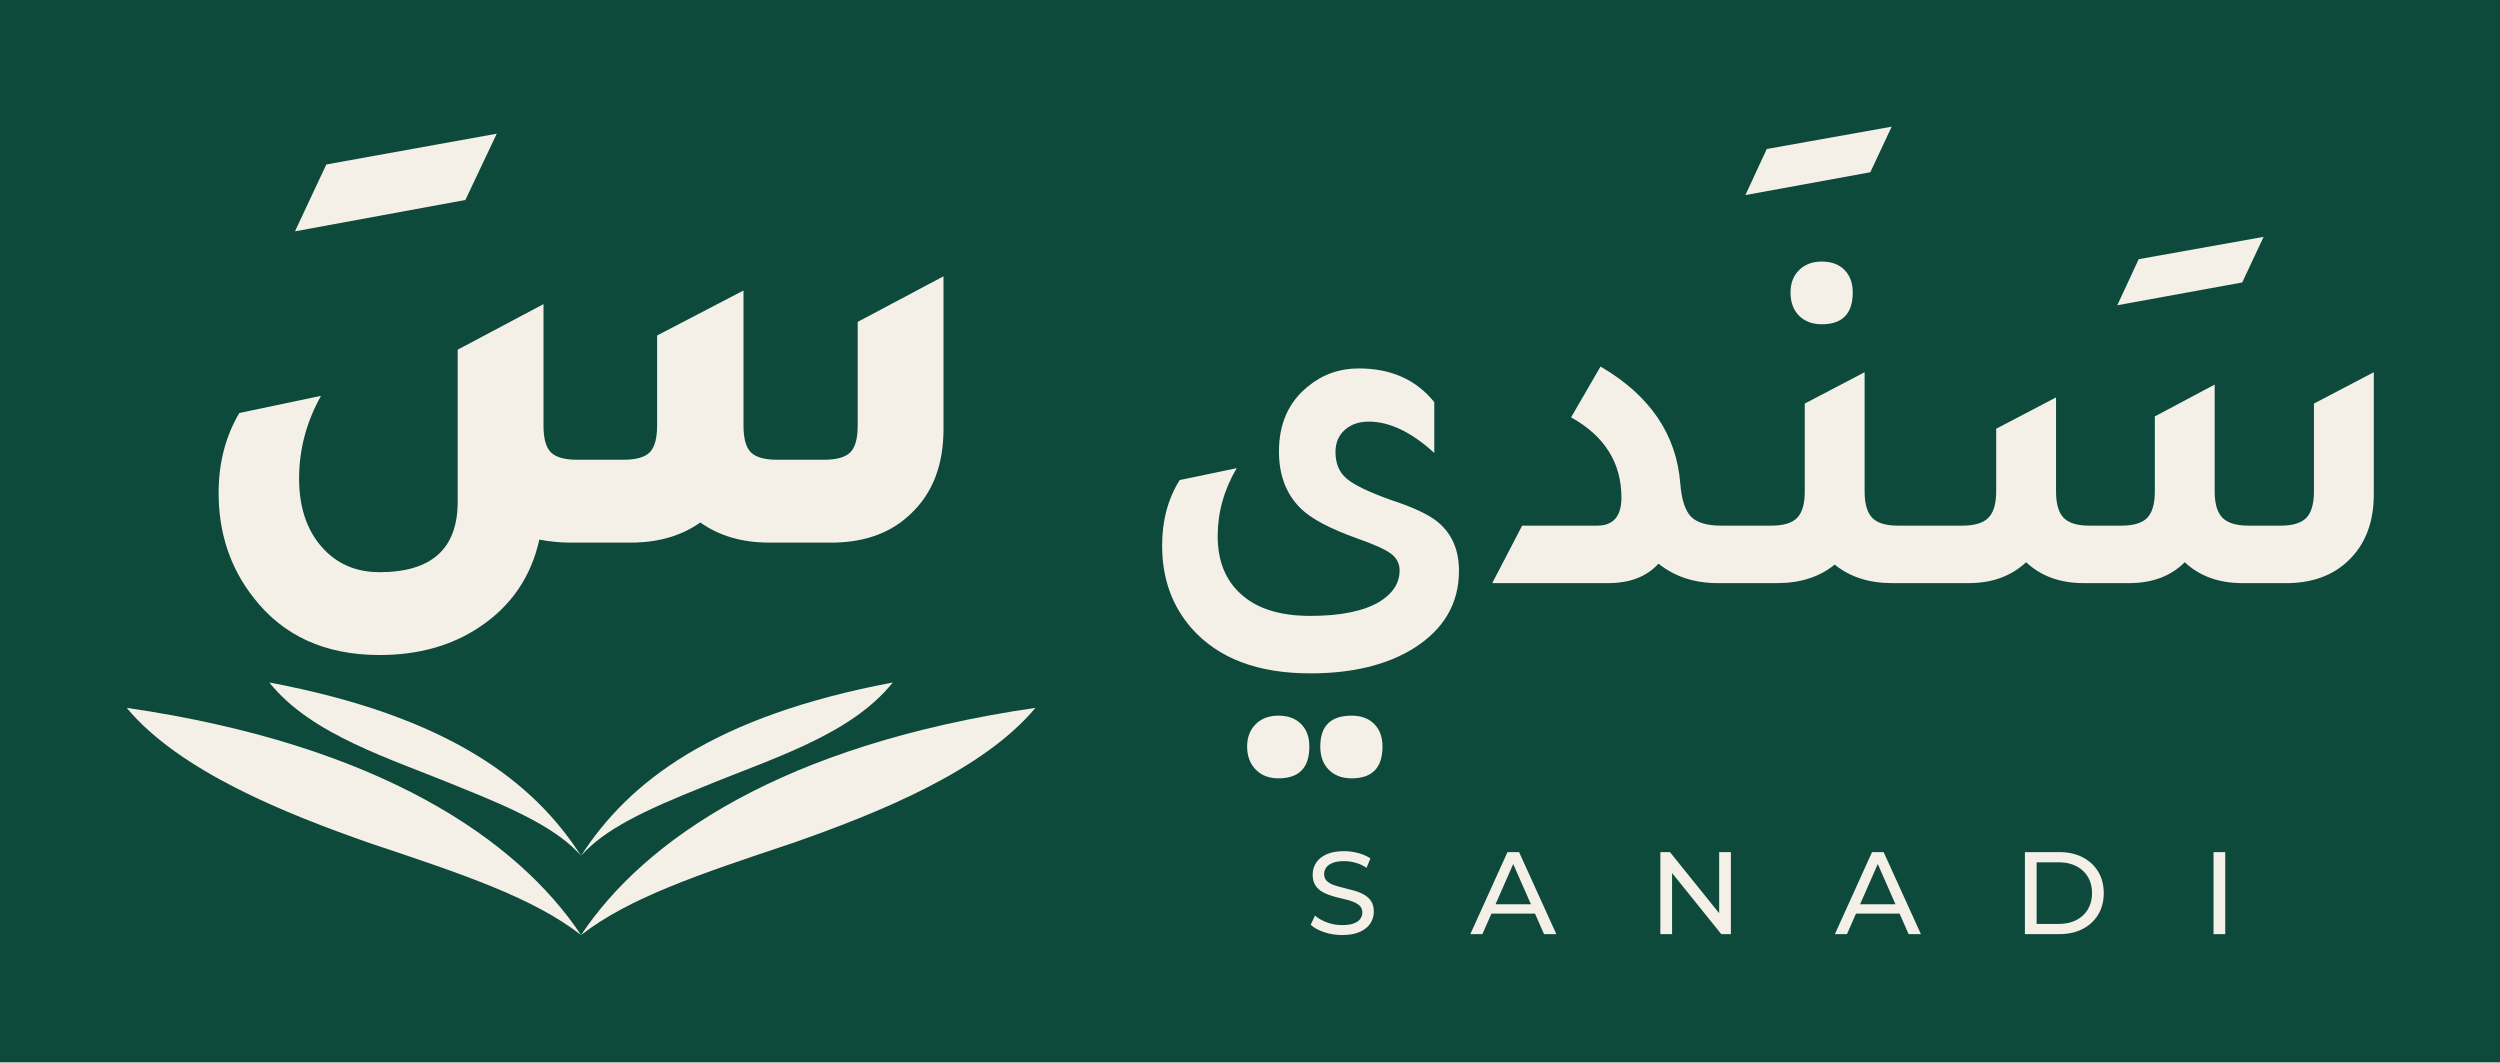
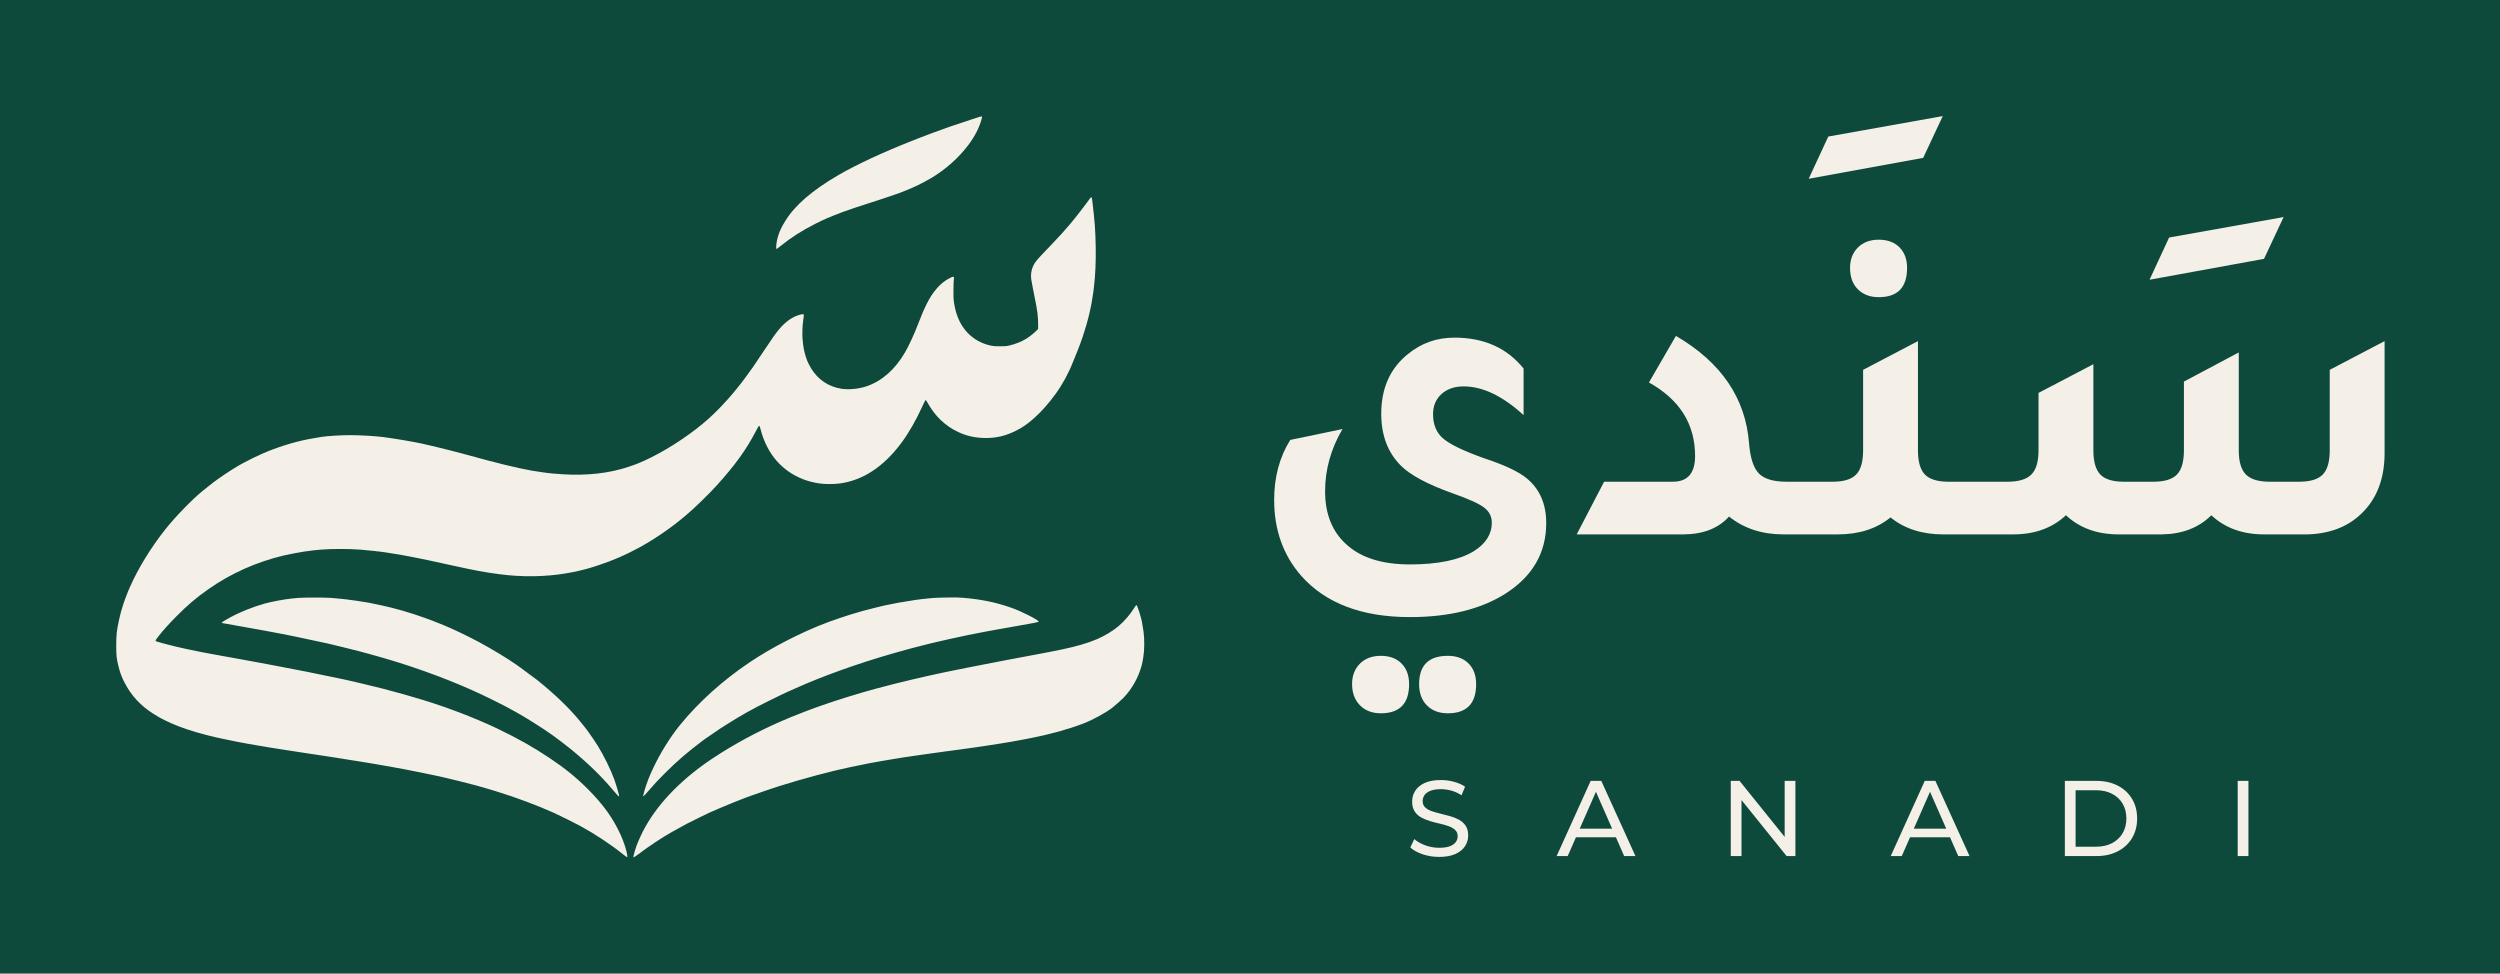
- <svg xmlns="http://www.w3.org/2000/svg" viewBox="0 0 1579 671">
-   <rect width="1579" height="671" fill="#0D4A3C" />
+ <svg xmlns="http://www.w3.org/2000/svg" viewBox="0 0 1723 671">
+   <rect width="1723" height="671" fill="#0D4A3C" />
  <g fill="#F4F0E8">
-     <g transform="translate(33.3,-20.1) scale(0.6674)">
-       <path d="M229.24 249.04 258.92 185.76 420.2 156.64 390.52 219.36ZM761.8 334.72 843.0 291.6V436.08Q843.0 487.6 811.64 516.72Q784.76 542.48 740.52 543.6H677.8Q639.72 543.6 612.84 524.56Q587.64 542.48 551.24 543.6H489.08Q475.64 543.6 460.52 540.8Q448.76 593.44 404.52 623.12Q364.76 650.0 309.32 650.0Q232.04 650.0 190.04 595.68Q157.0 553.68 157.0 496.56Q157.0 454.0 176.6 420.96L253.88 404.72Q233.16 441.68 233.16 483.12Q233.16 522.88 254.16 547.24Q275.16 571.6 309.32 571.6Q383.24 571.6 383.24 504.96V361.04L464.44 317.92V432.72Q464.44 451.2 471.44 458.2Q478.44 465.2 496.36 465.2H540.04Q557.96 465.2 564.96 458.2Q571.96 451.2 571.96 432.72V347.6L653.72 305.04V432.72Q653.72 451.2 660.72 458.2Q667.72 465.2 685.64 465.2H729.88Q747.8 465.2 754.8 458.2Q761.8 451.2 761.8 432.72Z" />
-       <path d="M500,915 C560,825 690,735 930,700 C880,760 780,800 700,828 C610,858 545,880 500,915 Z" />
-       <path d="M500,840 C545,770 625,708 795,676 C755,726 680,748 615,775 C560,797 522,815 500,840 Z" />
-       <path d="M500,915 C440,825 310,735 70,700 C120,760 220,800 300,828 C390,858 455,880 500,915 Z" />
-       <path d="M500,840 C455,770 375,708 205,676 C245,726 320,748 385,775 C440,797 478,815 500,840 Z" />
+     <g transform="translate(80.0,80.0) scale(0.37849) translate(-64.0,-35.0)">
+       <path fill-rule="evenodd" d="M1011.20,1381.88C1034.39,1364.43 1057.38,1349.11 1076.50,1338.37C1098.88,1325.79 1107.26,1321.37 1126.25,1312.14C1145.52,1302.77 1145.18,1302.93 1164.00,1294.89C1177.57,1289.09 1201.09,1279.58 1209.25,1276.59C1212.28,1275.48 1217.00,1273.74 1219.75,1272.73C1229.93,1268.96 1260.50,1258.57 1272.50,1254.80C1315.43,1241.30 1366.03,1227.79 1401.00,1220.49C1431.06,1214.21 1444.34,1211.64 1459.00,1209.24C1461.61,1208.82 1470.39,1207.34 1478.50,1205.96C1494.30,1203.28 1503.59,1201.84 1520.25,1199.50C1526.03,1198.69 1532.28,1197.79 1534.16,1197.50C1536.03,1197.21 1544.02,1196.10 1551.91,1195.02C1559.79,1193.93 1570.41,1192.47 1575.50,1191.76C1580.59,1191.05 1589.92,1189.81 1596.25,1189.00C1602.58,1188.19 1613.15,1186.73 1619.75,1185.75C1626.35,1184.77 1633.55,1183.74 1635.75,1183.46C1637.95,1183.18 1643.12,1182.40 1647.25,1181.73C1658.85,1179.84 1663.52,1179.12 1673.25,1177.72C1678.20,1177.00 1686.53,1175.63 1691.75,1174.68C1696.97,1173.72 1702.38,1172.74 1703.75,1172.50C1709.54,1171.50 1714.99,1170.50 1718.50,1169.78C1720.56,1169.36 1725.85,1168.33 1730.25,1167.48C1763.21,1161.15 1798.24,1151.48 1824.08,1141.58C1842.66,1134.46 1866.13,1121.69 1878.59,1111.92C1883.88,1107.77 1895.26,1097.62 1898.76,1093.93C1914.04,1077.82 1925.62,1057.21 1931.31,1036.00C1932.64,1031.05 1932.74,1030.54 1934.42,1020.75C1936.63,1007.82 1936.86,988.08 1934.95,974.00C1934.11,967.84 1932.48,957.87 1932.00,956.00C1931.75,955.04 1930.95,951.66 1930.21,948.50C1928.95,943.07 1925.51,932.44 1923.46,927.67C1922.95,926.48 1922.22,925.50 1921.82,925.50C1921.43,925.50 1919.60,927.94 1917.76,930.91C1910.27,942.99 1899.93,954.93 1889.00,964.12C1879.00,972.53 1864.48,981.29 1850.50,987.36C1833.93,994.55 1812.39,1000.85 1785.00,1006.52C1778.26,1007.91 1771.74,1009.23 1770.50,1009.46C1769.26,1009.69 1765.89,1010.34 1763.00,1010.91C1760.11,1011.49 1754.04,1012.65 1749.50,1013.50C1744.96,1014.36 1739.56,1015.38 1737.50,1015.77C1735.44,1016.17 1730.71,1017.05 1727.00,1017.74C1723.29,1018.42 1714.85,1020.00 1708.25,1021.26C1696.02,1023.59 1689.76,1024.77 1681.75,1026.25C1670.63,1028.31 1651.04,1032.11 1645.50,1033.27C1643.71,1033.65 1637.97,1034.77 1632.75,1035.77C1627.53,1036.76 1618.75,1038.48 1613.25,1039.59C1607.75,1040.69 1601.11,1042.02 1598.50,1042.53C1595.89,1043.04 1589.92,1044.26 1585.25,1045.24C1580.58,1046.21 1573.38,1047.69 1569.25,1048.53C1565.12,1049.36 1560.96,1050.25 1560.00,1050.51C1558.37,1050.94 1552.41,1052.25 1541.75,1054.54C1539.28,1055.07 1535.90,1055.82 1534.25,1056.21C1532.60,1056.61 1528.78,1057.50 1525.75,1058.20C1522.72,1058.90 1517.66,1060.07 1514.50,1060.81C1497.17,1064.82 1468.15,1072.12 1448.00,1077.54C1418.43,1085.49 1374.52,1099.05 1350.25,1107.74C1346.67,1109.02 1341.28,1110.93 1338.25,1111.98C1331.66,1114.27 1326.00,1116.37 1319.25,1119.01C1293.67,1129.00 1289.98,1130.50 1274.25,1137.37C1231.14,1156.17 1190.35,1178.22 1152.00,1203.44C1096.46,1239.97 1053.18,1283.77 1027.90,1329.01C1023.55,1336.80 1021.14,1341.52 1019.35,1345.75C1018.65,1347.40 1017.07,1350.91 1015.83,1353.55C1010.65,1364.62 1004.57,1385.00 1006.45,1385.00C1006.78,1385.00 1008.92,1383.59 1011.20,1381.88Z M994.85,1381.38C994.12,1373.69 988.70,1356.84 982.75,1343.75C969.16,1313.85 951.18,1288.69 923.76,1261.21C902.07,1239.46 881.38,1222.61 853.75,1204.18C822.36,1183.24 795.85,1168.34 756.25,1149.37C739.14,1141.17 709.61,1128.68 689.50,1121.14C677.20,1116.52 668.96,1113.47 667.50,1113.00C666.81,1112.77 661.64,1110.98 656.00,1109.01C618.45,1095.90 560.93,1079.70 511.25,1068.23C506.85,1067.21 499.60,1065.51 495.14,1064.44C490.68,1063.38 484.38,1061.94 481.14,1061.24C439.32,1052.27 381.75,1040.79 343.25,1033.74C333.35,1031.93 321.20,1029.68 316.25,1028.74C305.84,1026.76 292.02,1024.22 286.25,1023.23C284.05,1022.85 280.45,1022.21 278.25,1021.80C276.05,1021.39 271.66,1020.59 268.50,1020.03C265.34,1019.46 259.49,1018.42 255.50,1017.70C251.51,1016.99 242.40,1015.32 235.25,1013.99C228.10,1012.66 221.01,1011.34 219.50,1011.06C216.20,1010.44 205.72,1008.28 192.75,1005.53C180.36,1002.91 163.36,998.90 158.00,997.32C155.66,996.64 151.39,995.48 148.50,994.76C139.67,992.53 136.51,991.45 135.99,990.48C135.58,989.72 136.45,988.34 140.95,982.56C149.44,971.67 159.10,960.90 173.25,946.57C193.76,925.77 209.84,912.09 232.07,896.50C273.23,867.64 319.24,847.08 369.50,835.08C377.16,833.25 399.18,829.03 406.29,828.03C421.69,825.87 425.27,825.45 438.00,824.39C456.22,822.87 488.13,822.88 508.25,824.43C525.48,825.75 546.90,828.17 559.67,830.23C580.63,833.60 590.34,835.29 599.09,837.05C604.68,838.18 611.05,839.43 613.25,839.83C620.65,841.16 645.22,846.39 663.50,850.52C669.41,851.86 680.21,854.21 687.50,855.75C694.79,857.28 703.79,859.19 707.50,859.99C729.45,864.71 756.61,868.97 777.51,870.97C818.45,874.89 859.09,872.94 896.50,865.24C914.10,861.62 925.82,858.46 942.75,852.77C970.16,843.57 990.74,834.65 1015.75,821.14C1041.81,807.06 1071.67,786.86 1094.67,767.75C1097.98,765.00 1101.49,762.08 1102.47,761.27C1116.10,749.94 1144.20,722.62 1158.04,707.25C1191.64,669.93 1210.99,643.12 1228.69,609.37C1232.52,602.06 1234.38,599.00 1234.98,599.00C1235.63,599.00 1236.15,600.17 1237.21,604.12C1240.95,617.96 1244.14,626.41 1249.85,637.63C1268.46,674.17 1303.17,698.30 1345.34,704.01C1355.43,705.38 1371.55,705.38 1381.60,704.02C1423.86,698.30 1461.20,673.83 1493.55,630.65C1507.07,612.61 1520.98,588.36 1532.79,562.27C1535.56,556.15 1537.63,552.19 1538.10,552.10C1538.64,552.00 1539.82,553.63 1541.90,557.35C1555.53,581.81 1573.76,599.15 1597.69,610.43C1613.06,617.68 1629.32,621.17 1647.75,621.20C1667.51,621.23 1684.09,617.23 1702.54,607.98C1715.18,601.64 1723.33,595.97 1736.00,584.70C1748.96,573.17 1762.35,558.08 1774.56,541.25C1787.53,523.36 1798.65,502.89 1806.86,481.76C1807.82,479.29 1809.02,476.36 1809.52,475.26C1810.42,473.27 1812.74,467.51 1816.17,458.75C1827.35,430.19 1836.19,399.34 1840.74,373.00C1842.66,361.84 1842.95,360.03 1843.45,355.75C1843.74,353.27 1844.32,348.44 1844.73,345.00C1847.16,324.85 1848.26,300.12 1847.85,274.75C1847.32,242.76 1846.25,228.10 1841.48,188.14C1841.06,184.59 1840.35,182.50 1839.57,182.50C1839.35,182.50 1838.41,183.57 1837.48,184.88C1828.90,196.94 1811.26,219.72 1801.57,231.25C1791.18,243.62 1780.18,255.73 1766.25,270.15C1740.67,296.63 1737.82,299.93 1734.27,307.25C1730.45,315.11 1729.12,324.31 1730.55,332.94C1731.66,339.67 1734.54,354.62 1737.22,367.62C1741.57,388.73 1743.00,400.23 1743.00,414.20L1743.00,422.72L1738.88,426.76C1734.53,431.02 1727.00,436.92 1721.44,440.42C1713.29,445.56 1700.98,450.47 1690.39,452.82C1684.79,454.06 1683.30,454.18 1673.50,454.20C1664.26,454.23 1662.01,454.07 1657.47,453.12C1622.90,445.88 1598.80,420.29 1591.30,382.85C1588.85,370.64 1588.75,369.43 1588.79,353.00C1588.82,344.30 1589.09,335.40 1589.40,333.13C1589.72,330.86 1589.84,328.67 1589.68,328.25C1589.21,327.01 1587.42,327.38 1582.71,329.70C1571.42,335.27 1561.64,343.85 1552.50,356.23C1547.10,363.55 1541.11,374.19 1536.03,385.50C1534.86,388.11 1533.45,391.23 1532.91,392.43C1531.50,395.55 1527.89,404.57 1524.69,413.00C1517.59,431.66 1507.75,453.02 1500.52,465.43C1482.51,496.37 1458.78,517.34 1430.91,526.93C1416.48,531.89 1398.36,533.66 1384.46,531.46C1361.54,527.84 1342.42,515.07 1330.04,495.12C1327.29,490.67 1323.40,483.11 1322.22,479.89C1317.19,466.16 1315.06,455.82 1313.95,439.82C1313.28,430.18 1313.84,415.90 1315.23,406.75C1317.11,394.46 1317.24,394.69 1309.32,396.71C1296.38,400.00 1283.04,409.24 1271.83,422.66C1264.60,431.32 1260.48,437.11 1245.26,460.00C1224.30,491.51 1221.57,495.46 1208.78,512.69C1188.99,539.36 1165.39,565.73 1143.94,585.13C1115.00,611.30 1073.57,639.24 1037.16,657.13C1021.22,664.96 1013.64,668.12 998.37,673.29C962.73,685.36 921.79,690.07 877.16,687.25C865.70,686.52 850.06,685.16 848.50,684.75C848.09,684.64 844.15,684.09 839.75,683.53C816.13,680.52 785.95,673.97 739.75,661.81C727.61,658.61 712.91,654.61 707.50,653.02C705.44,652.41 699.14,650.72 693.50,649.26C687.86,647.80 678.41,645.34 672.50,643.80C659.93,640.51 636.41,634.86 621.00,631.43C606.00,628.08 570.03,622.00 550.50,619.50C535.62,617.59 508.42,616.02 490.25,616.01C473.00,616.00 449.43,617.46 437.50,619.28C404.83,624.26 379.96,630.65 349.84,641.80C327.17,650.19 297.79,664.54 278.22,676.78C268.43,682.91 254.95,691.92 248.75,696.48C247.38,697.50 244.45,699.65 242.25,701.26C240.05,702.87 235.01,706.80 231.06,709.97C227.10,713.15 223.02,716.42 221.99,717.25C203.18,732.34 172.62,763.79 153.72,787.50C128.20,819.52 104.12,858.70 89.64,891.75C88.67,893.95 87.32,896.99 86.64,898.50C84.81,902.54 78.75,918.69 77.04,924.08C73.39,935.60 71.40,942.97 69.34,952.50C65.09,972.18 64.34,979.05 64.29,998.75C64.24,1016.87 64.84,1022.55 68.27,1036.50C71.17,1048.29 73.87,1055.67 78.85,1065.46C91.34,1090.03 108.45,1108.65 132.25,1123.58C141.66,1129.48 143.69,1130.63 152.78,1135.16C169.24,1143.37 186.48,1149.93 210.00,1156.93C220.51,1160.06 237.72,1164.54 245.75,1166.24C247.95,1166.71 253.24,1167.85 257.50,1168.78C271.12,1171.75 292.43,1175.98 303.00,1177.80C308.64,1178.77 314.94,1179.86 317.00,1180.23C335.17,1183.43 358.65,1187.25 380.25,1190.50C387.68,1191.62 397.35,1193.10 401.75,1193.79C406.15,1194.48 411.94,1195.37 414.63,1195.77C417.31,1196.17 421.81,1196.85 424.63,1197.27C427.44,1197.70 431.32,1198.27 433.25,1198.55C435.18,1198.84 438.77,1199.38 441.25,1199.76C443.73,1200.14 448.11,1200.81 451.00,1201.25C457.79,1202.26 461.18,1202.79 467.00,1203.73C469.61,1204.15 477.94,1205.50 485.50,1206.73C493.06,1207.95 501.61,1209.30 504.50,1209.72C507.39,1210.15 513.69,1211.17 518.50,1212.00C523.31,1212.82 530.17,1213.95 533.75,1214.51C537.33,1215.07 540.56,1215.63 540.95,1215.77C541.33,1215.91 543.13,1216.24 544.95,1216.51C546.76,1216.78 550.73,1217.45 553.75,1218.00C556.77,1218.55 563.75,1219.79 569.25,1220.75C583.36,1223.21 592.97,1225.07 625.00,1231.56C636.96,1233.98 649.67,1236.64 653.25,1237.47C656.83,1238.30 662.79,1239.68 666.50,1240.54C678.42,1243.30 700.02,1248.71 719.25,1253.76C725.91,1255.50 736.76,1258.62 745.25,1261.23C749.38,1262.50 755.00,1264.22 757.75,1265.07C792.16,1275.64 832.12,1290.61 862.00,1304.11C870.77,1308.08 902.03,1323.63 909.09,1327.55C925.05,1336.39 937.05,1343.65 949.75,1352.15C967.13,1363.77 973.57,1368.44 987.95,1379.86C991.14,1382.40 994.06,1384.48 994.45,1384.49C995.00,1384.50 995.08,1383.86 994.85,1381.38Z M979.82,1271.56C979.23,1267.93 974.49,1252.04 971.59,1244.00C964.81,1225.19 952.60,1200.28 940.84,1181.25C937.14,1175.27 927.97,1161.73 923.56,1155.75C919.26,1149.91 917.29,1147.39 910.28,1138.75C890.13,1113.95 864.10,1088.74 831.49,1062.45C827.98,1059.62 805.07,1042.58 800.28,1039.25C797.92,1037.60 794.58,1035.25 792.87,1034.02C778.33,1023.63 748.35,1005.46 724.75,992.75C706.00,982.64 674.08,967.38 660.50,962.01C659.26,961.52 655.89,960.17 653.00,959.01C639.76,953.67 637.11,952.66 627.25,949.15C596.84,938.34 574.27,931.82 545.50,925.55C525.61,921.22 521.50,920.46 501.64,917.53C485.63,915.16 474.41,913.90 456.00,912.39C445.51,911.53 403.45,911.53 395.00,912.39C391.56,912.74 386.50,913.25 383.75,913.52C370.38,914.86 347.89,919.06 334.75,922.66C313.47,928.50 288.32,938.66 270.50,948.62C256.42,956.49 254.90,957.62 257.62,958.24C259.14,958.58 267.88,960.13 281.50,962.48C297.17,965.17 323.31,969.86 329.00,970.99C331.61,971.51 338.93,972.87 345.25,974.00C370.24,978.50 410.51,986.78 448.75,995.27C454.87,996.63 467.00,999.55 475.00,1001.58C479.26,1002.66 485.90,1004.30 489.75,1005.23C507.79,1009.55 546.79,1020.29 565.50,1026.08C570.86,1027.74 576.94,1029.61 579.00,1030.25C605.03,1038.25 644.11,1052.14 670.50,1062.75C701.96,1075.41 723.25,1084.91 751.25,1098.78C768.80,1107.48 775.69,1111.10 793.00,1120.72C809.66,1129.98 839.99,1149.05 854.05,1159.11C855.31,1160.01 857.79,1161.75 859.55,1162.96C866.25,1167.60 882.90,1180.30 891.72,1187.51C922.38,1212.56 946.10,1235.47 967.76,1260.98C977.11,1271.98 979.03,1274.04 979.61,1273.68C979.89,1273.51 979.98,1272.56 979.82,1271.56Z M1031.09,1266.41C1045.97,1249.27 1049.79,1245.15 1064.48,1230.49C1075.15,1219.82 1084.25,1211.40 1097.75,1199.68C1103.99,1194.26 1121.58,1180.22 1129.25,1174.53C1132.00,1172.49 1135.38,1169.98 1136.75,1168.96C1140.28,1166.35 1160.35,1152.62 1163.84,1150.43C1165.44,1149.42 1171.15,1145.80 1176.54,1142.37C1200.96,1126.80 1223.15,1114.39 1252.25,1100.02C1273.85,1089.35 1282.10,1085.40 1289.50,1082.17C1292.94,1080.66 1298.45,1078.22 1301.75,1076.74C1350.45,1054.87 1414.45,1031.92 1476.50,1014.07C1494.59,1008.87 1499.90,1007.38 1505.25,1006.01C1508.28,1005.24 1514.46,1003.59 1519.00,1002.36C1550.28,993.88 1609.34,980.69 1646.25,973.96C1652.30,972.86 1660.74,971.30 1665.00,970.49C1676.87,968.26 1690.74,965.79 1707.25,963.00C1732.72,958.68 1744.00,956.40 1744.00,955.57C1744.00,952.65 1712.52,936.68 1694.25,930.33C1665.14,920.21 1640.96,915.21 1606.54,912.19C1599.19,911.55 1593.32,911.44 1577.54,911.65C1566.65,911.79 1555.39,912.15 1552.50,912.44C1549.61,912.73 1544.55,913.21 1541.25,913.50C1528.52,914.64 1512.52,916.95 1489.25,921.01C1487.88,921.25 1483.26,922.15 1479.00,923.01C1474.74,923.88 1469.11,925.01 1466.50,925.52C1463.89,926.04 1460.85,926.69 1459.75,926.97C1458.65,927.24 1451.79,928.93 1444.50,930.72C1428.69,934.61 1420.30,936.93 1401.75,942.53C1393.95,944.88 1369.52,953.14 1361.50,956.14C1312.66,974.40 1259.17,1001.76 1217.34,1029.88C1168.66,1062.60 1124.91,1102.01 1090.94,1143.75C1073.39,1165.31 1055.60,1193.79 1042.61,1221.12C1034.93,1237.29 1030.76,1247.99 1026.22,1263.17C1024.05,1270.44 1023.53,1273.50 1024.47,1273.50C1024.73,1273.50 1027.71,1270.31 1031.09,1266.41Z M1272.26,272.94C1292.45,256.52 1312.29,243.75 1336.97,231.29C1353.99,222.71 1360.61,219.85 1386.81,209.82C1396.21,206.22 1417.87,198.92 1434.25,193.82C1446.46,190.02 1470.05,182.21 1480.50,178.52C1484.49,177.11 1489.10,175.49 1490.75,174.92C1495.34,173.32 1511.20,166.84 1516.25,164.49C1518.72,163.34 1521.99,161.83 1523.50,161.12C1529.06,158.53 1544.19,150.38 1549.89,146.91C1575.68,131.19 1598.68,110.55 1615.93,87.62C1627.55,72.17 1635.37,57.00 1639.80,41.31C1640.49,38.86 1640.93,36.54 1640.78,36.14C1640.48,35.37 1639.09,35.52 1635.25,36.76C1634.15,37.12 1627.17,39.36 1619.75,41.75C1606.12,46.14 1584.52,53.39 1581.75,54.50C1580.92,54.83 1576.54,56.42 1572.00,58.02C1556.13,63.64 1538.22,70.26 1529.00,73.92C1525.56,75.29 1517.58,78.44 1511.25,80.93C1460.08,101.05 1410.95,123.97 1379.00,142.62C1331.71,170.23 1300.85,196.79 1283.03,225.23C1276.54,235.57 1273.16,242.48 1269.93,252.00C1266.44,262.29 1264.70,277.00 1266.97,277.00C1267.14,277.00 1269.52,275.17 1272.26,272.94Z" />
    </g>
-     <path d="M905.89 286.1Q884.29 266.3 864.49 266.3Q855.19 266.3 849.34 271.55Q843.49 276.8 843.49 285.5Q843.49 296.3 850.54 302.3Q857.59 308.3 878.59 315.8Q899.59 322.7 907.99 329.6Q921.49 340.7 921.49 360.5Q921.49 391.4 892.99 409.4Q867.49 425.3 827.59 425.3Q777.79 425.3 752.59 396.8Q733.99 375.5 733.99 344.6Q733.99 320.9 745.09 303.2L781.09 295.7Q769.09 316.1 769.09 338.6Q769.09 362.3 784.09 375.5Q799.09 389 827.59 389Q856.39 389 871.39 380Q883.99 372.2 883.99 360.2Q883.99 353.9 878.74 349.85Q873.49 345.8 857.29 340.1Q831.19 330.8 821.29 320.9Q807.79 307.4 807.79 285.2Q807.79 258.8 826.09 244.1Q839.89 232.7 858.19 232.7Q888.79 232.7 905.89 254ZM807.49 491.6Q798.49 491.6 793.09 486.05Q787.69 480.5 787.69 471.5Q787.69 462.8 793.09 457.4Q798.49 452 807.49 452Q816.49 452 821.74 457.25Q826.99 462.5 826.99 471.5Q826.99 491.6 807.49 491.6ZM853.69 491.6Q844.69 491.6 839.29 486.2Q833.89 480.8 833.89 471.5Q833.89 452 853.69 452Q862.69 452 867.94 457.25Q873.19 462.5 873.19 471.5Q873.19 491.6 853.69 491.6ZM942.49 368.3 961.39 332H1008.79Q1024.09 332 1024.09 314.3Q1024.09 281.3 992.29 263.6L1010.89 231.5Q1057.69 258.8 1061.29 305.6Q1062.49 320.6 1068.04 326.3Q1073.59 332 1087.09 332H1109.89V368.3H1084.99Q1062.79 368.3 1047.49 356Q1036.39 368.3 1015.69 368.3ZM1102.39 123.2 1115.89 94.1 1194.79 80 1181.29 108.8ZM1150.69 204.8Q1141.69 204.8 1136.29 199.4Q1130.89 194 1130.89 184.7Q1130.89 176 1136.29 170.6Q1141.69 165.2 1150.69 165.2Q1159.69 165.2 1164.94 170.45Q1170.19 175.7 1170.19 184.7Q1170.19 204.8 1150.69 204.8ZM1198.69 332H1225.69V368.3H1195.09Q1173.19 368.3 1158.79 356.6Q1144.39 368.3 1122.49 368.3H1091.89V332H1118.89Q1130.29 332 1135.09 327.05Q1139.89 322.1 1139.89 310.4V254.9L1177.69 235.1V310.4Q1177.69 322.1 1182.49 327.05Q1187.29 332 1198.69 332ZM1337.29 192.8 1350.79 163.7 1429.69 149.6 1416.19 178.4ZM1207.69 368.3V332H1239.49Q1250.89 332 1255.84 327.05Q1260.79 322.1 1260.79 310.4V270.8L1298.59 251V310.4Q1298.59 322.1 1303.39 327.05Q1308.19 332 1319.59 332H1339.99Q1351.39 332 1356.19 327.05Q1360.99 322.1 1360.99 310.4V263L1398.79 242.9V310.4Q1398.79 322.1 1403.74 327.05Q1408.69 332 1420.09 332H1440.49Q1451.89 332 1456.69 327.05Q1461.49 322.1 1461.49 310.4V254.9L1499.29 235.1V312.2Q1499.29 338.9 1483.09 354.2Q1468.99 367.7 1445.89 368.3H1416.19Q1393.99 368.3 1379.89 355.1Q1366.99 368 1345.69 368.3H1315.99Q1293.79 368.3 1279.69 355.1Q1265.59 368.3 1243.39 368.3Z" />
-     <path d="M847.653 590.584Q841.733 590.584 836.331 588.771Q830.929 586.958 827.821 584.072L830.559 578.3Q833.519 580.89 838.107 582.592Q842.695 584.294 847.653 584.294Q852.167 584.294 854.979 583.258Q857.791 582.222 859.123 580.409Q860.455 578.596 860.455 576.302Q860.455 573.638 858.716 572.01Q856.977 570.382 854.202 569.383Q851.427 568.384 848.097 567.644Q844.767 566.904 841.4 565.905Q838.033 564.906 835.258 563.352Q832.483 561.798 830.781 559.171Q829.079 556.544 829.079 552.4Q829.079 548.404 831.188 545.037Q833.297 541.67 837.7 539.635Q842.103 537.6 848.911 537.6Q853.425 537.6 857.865 538.784Q862.305 539.968 865.561 542.188L863.119 548.108Q859.789 545.888 856.089 544.889Q852.389 543.89 848.911 543.89Q844.545 543.89 841.733 545.0Q838.921 546.11 837.626 547.96Q836.331 549.81 836.331 552.104Q836.331 554.842 838.07 556.47Q839.809 558.098 842.584 559.06Q845.359 560.022 848.689 560.799Q852.019 561.576 855.386 562.538Q858.753 563.5 861.528 565.054Q864.303 566.608 866.005 569.198Q867.707 571.788 867.707 575.858Q867.707 579.78 865.561 583.147Q863.415 586.514 858.938 588.549Q854.461 590.584 847.653 590.584ZM928.667 589.992 952.125 538.192H959.451L982.983 589.992H975.213L954.271 542.336H957.231L936.289 589.992ZM938.657 577.042 940.655 571.122H969.811L971.957 577.042ZM1048.679 589.992V538.192H1054.747L1089.009 580.742H1085.827V538.192H1093.227V589.992H1087.159L1052.897 547.442H1056.079V589.992ZM1158.923 589.992 1182.381 538.192H1189.707L1213.239 589.992H1205.469L1184.527 542.336H1187.487L1166.545 589.992ZM1168.913 577.042 1170.911 571.122H1200.067L1202.213 577.042ZM1278.935 589.992V538.192H1300.765Q1309.053 538.192 1315.38 541.448Q1321.707 544.704 1325.222 550.55Q1328.737 556.396 1328.737 564.092Q1328.737 571.788 1325.222 577.634Q1321.707 583.48 1315.38 586.736Q1309.053 589.992 1300.765 589.992ZM1286.335 583.554H1300.321Q1306.759 583.554 1311.458 581.112Q1316.157 578.67 1318.747 574.267Q1321.337 569.864 1321.337 564.092Q1321.337 558.246 1318.747 553.88Q1316.157 549.514 1311.458 547.072Q1306.759 544.63 1300.321 544.63H1286.335ZM1398.059 589.992V538.192H1405.459V589.992Z" />
+     <path d="M1050.056 286.1Q1028.456 266.3 1008.656 266.3Q999.356 266.3 993.506 271.55Q987.656 276.8 987.656 285.5Q987.656 296.3 994.706 302.3Q1001.756 308.3 1022.756 315.8Q1043.756 322.7 1052.156 329.6Q1065.656 340.7 1065.656 360.5Q1065.656 391.4 1037.156 409.4Q1011.656 425.3 971.756 425.3Q921.956 425.3 896.756 396.8Q878.156 375.5 878.156 344.6Q878.156 320.9 889.256 303.2L925.256 295.7Q913.256 316.1 913.256 338.6Q913.256 362.3 928.256 375.5Q943.256 389 971.756 389Q1000.556 389 1015.556 380Q1028.156 372.2 1028.156 360.2Q1028.156 353.9 1022.906 349.85Q1017.656 345.8 1001.456 340.1Q975.356 330.8 965.456 320.9Q951.956 307.4 951.956 285.2Q951.956 258.8 970.256 244.1Q984.056 232.7 1002.356 232.7Q1032.956 232.7 1050.056 254ZM951.656 491.6Q942.656 491.6 937.256 486.05Q931.856 480.5 931.856 471.5Q931.856 462.8 937.256 457.4Q942.656 452 951.656 452Q960.656 452 965.906 457.25Q971.156 462.5 971.156 471.5Q971.156 491.6 951.656 491.6ZM997.856 491.6Q988.856 491.6 983.456 486.2Q978.056 480.8 978.056 471.5Q978.056 452 997.856 452Q1006.856 452 1012.106 457.25Q1017.356 462.5 1017.356 471.5Q1017.356 491.6 997.856 491.6ZM1086.656 368.3 1105.556 332H1152.956Q1168.256 332 1168.256 314.3Q1168.256 281.3 1136.456 263.6L1155.056 231.5Q1201.856 258.8 1205.456 305.6Q1206.656 320.6 1212.206 326.3Q1217.756 332 1231.256 332H1254.056V368.3H1229.156Q1206.956 368.3 1191.656 356Q1180.556 368.3 1159.856 368.3ZM1246.556 123.2 1260.056 94.1 1338.956 80 1325.456 108.8ZM1294.856 204.8Q1285.856 204.8 1280.456 199.4Q1275.056 194 1275.056 184.7Q1275.056 176 1280.456 170.6Q1285.856 165.2 1294.856 165.2Q1303.856 165.2 1309.106 170.45Q1314.356 175.7 1314.356 184.7Q1314.356 204.8 1294.856 204.8ZM1342.856 332H1369.856V368.3H1339.256Q1317.356 368.3 1302.956 356.6Q1288.556 368.3 1266.656 368.3H1236.056V332H1263.056Q1274.456 332 1279.256 327.05Q1284.056 322.1 1284.056 310.4V254.9L1321.856 235.1V310.4Q1321.856 322.1 1326.656 327.05Q1331.456 332 1342.856 332ZM1481.456 192.8 1494.956 163.7 1573.856 149.6 1560.356 178.4ZM1351.856 368.3V332H1383.656Q1395.056 332 1400.006 327.05Q1404.956 322.1 1404.956 310.4V270.8L1442.756 251V310.4Q1442.756 322.1 1447.556 327.05Q1452.356 332 1463.756 332H1484.156Q1495.556 332 1500.356 327.05Q1505.156 322.1 1505.156 310.4V263L1542.956 242.9V310.4Q1542.956 322.1 1547.906 327.05Q1552.856 332 1564.256 332H1584.656Q1596.056 332 1600.856 327.05Q1605.656 322.1 1605.656 310.4V254.9L1643.456 235.1V312.2Q1643.456 338.9 1627.256 354.2Q1613.156 367.7 1590.056 368.3H1560.356Q1538.156 368.3 1524.056 355.1Q1511.156 368 1489.856 368.3H1460.156Q1437.956 368.3 1423.856 355.1Q1409.756 368.3 1387.556 368.3Z" />
+     <path d="M991.819 590.584Q985.899 590.584 980.497 588.771Q975.095 586.958 971.987 584.072L974.725 578.3Q977.685 580.89 982.273 582.592Q986.861 584.294 991.819 584.294Q996.333 584.294 999.145 583.258Q1001.957 582.222 1003.289 580.409Q1004.621 578.596 1004.621 576.302Q1004.621 573.638 1002.882 572.01Q1001.143 570.382 998.368 569.383Q995.593 568.384 992.263 567.644Q988.933 566.904 985.566 565.905Q982.199 564.906 979.424 563.352Q976.649 561.798 974.947 559.171Q973.245 556.544 973.245 552.4Q973.245 548.404 975.354 545.037Q977.463 541.67 981.866 539.635Q986.269 537.6 993.077 537.6Q997.591 537.6 1002.031 538.784Q1006.471 539.968 1009.727 542.188L1007.285 548.108Q1003.955 545.888 1000.255 544.889Q996.555 543.89 993.077 543.89Q988.711 543.89 985.899 545.0Q983.087 546.11 981.792 547.96Q980.497 549.81 980.497 552.104Q980.497 554.842 982.236 556.47Q983.975 558.098 986.75 559.06Q989.525 560.022 992.855 560.799Q996.185 561.576 999.552 562.538Q1002.919 563.5 1005.694 565.054Q1008.469 566.608 1010.171 569.198Q1011.873 571.788 1011.873 575.858Q1011.873 579.78 1009.727 583.147Q1007.581 586.514 1003.104 588.549Q998.627 590.584 991.819 590.584ZM1072.833 589.992 1096.291 538.192H1103.617L1127.149 589.992H1119.379L1098.437 542.336H1101.397L1080.455 589.992ZM1082.823 577.042 1084.821 571.122H1113.977L1116.123 577.042ZM1192.845 589.992V538.192H1198.913L1233.175 580.742H1229.993V538.192H1237.393V589.992H1231.325L1197.063 547.442H1200.245V589.992ZM1303.089 589.992 1326.547 538.192H1333.873L1357.405 589.992H1349.635L1328.693 542.336H1331.653L1310.711 589.992ZM1313.079 577.042 1315.077 571.122H1344.233L1346.379 577.042ZM1423.101 589.992V538.192H1444.931Q1453.219 538.192 1459.546 541.448Q1465.873 544.704 1469.388 550.55Q1472.903 556.396 1472.903 564.092Q1472.903 571.788 1469.388 577.634Q1465.873 583.48 1459.546 586.736Q1453.219 589.992 1444.931 589.992ZM1430.501 583.554H1444.487Q1450.925 583.554 1455.624 581.112Q1460.323 578.67 1462.913 574.267Q1465.503 569.864 1465.503 564.092Q1465.503 558.246 1462.913 553.88Q1460.323 549.514 1455.624 547.072Q1450.925 544.63 1444.487 544.63H1430.501ZM1542.225 589.992V538.192H1549.625V589.992Z" />
  </g>
</svg>
